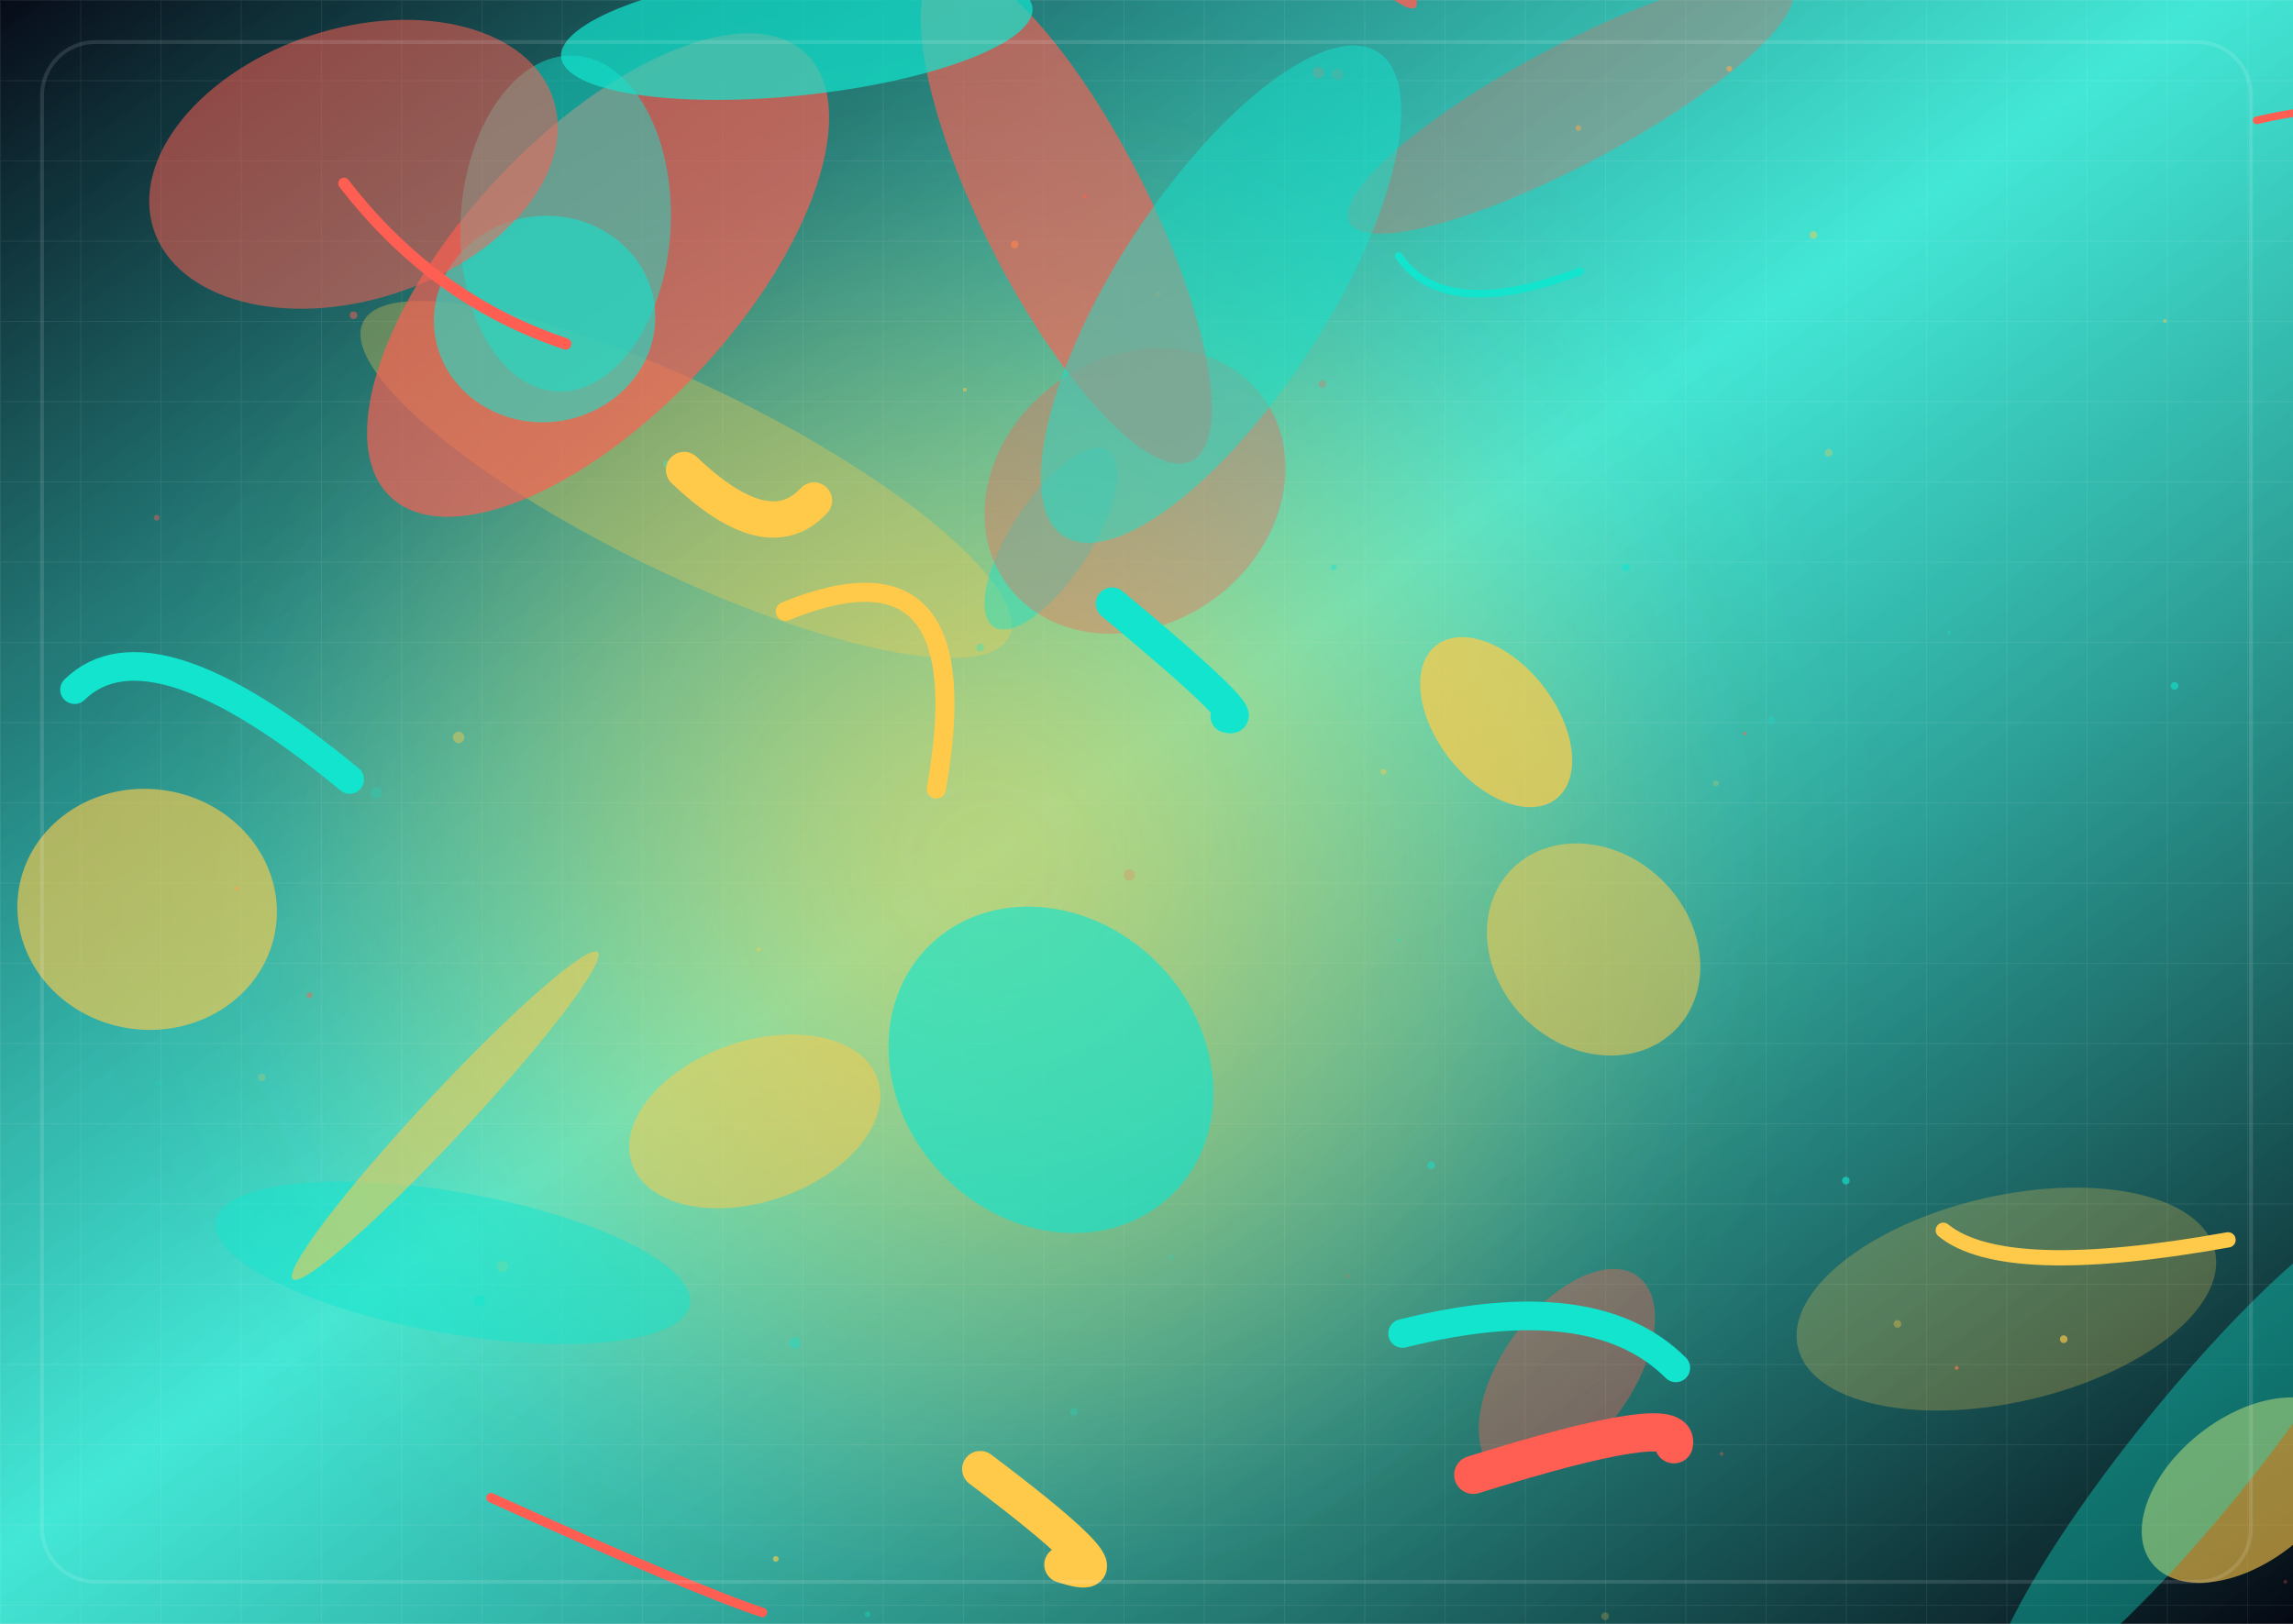
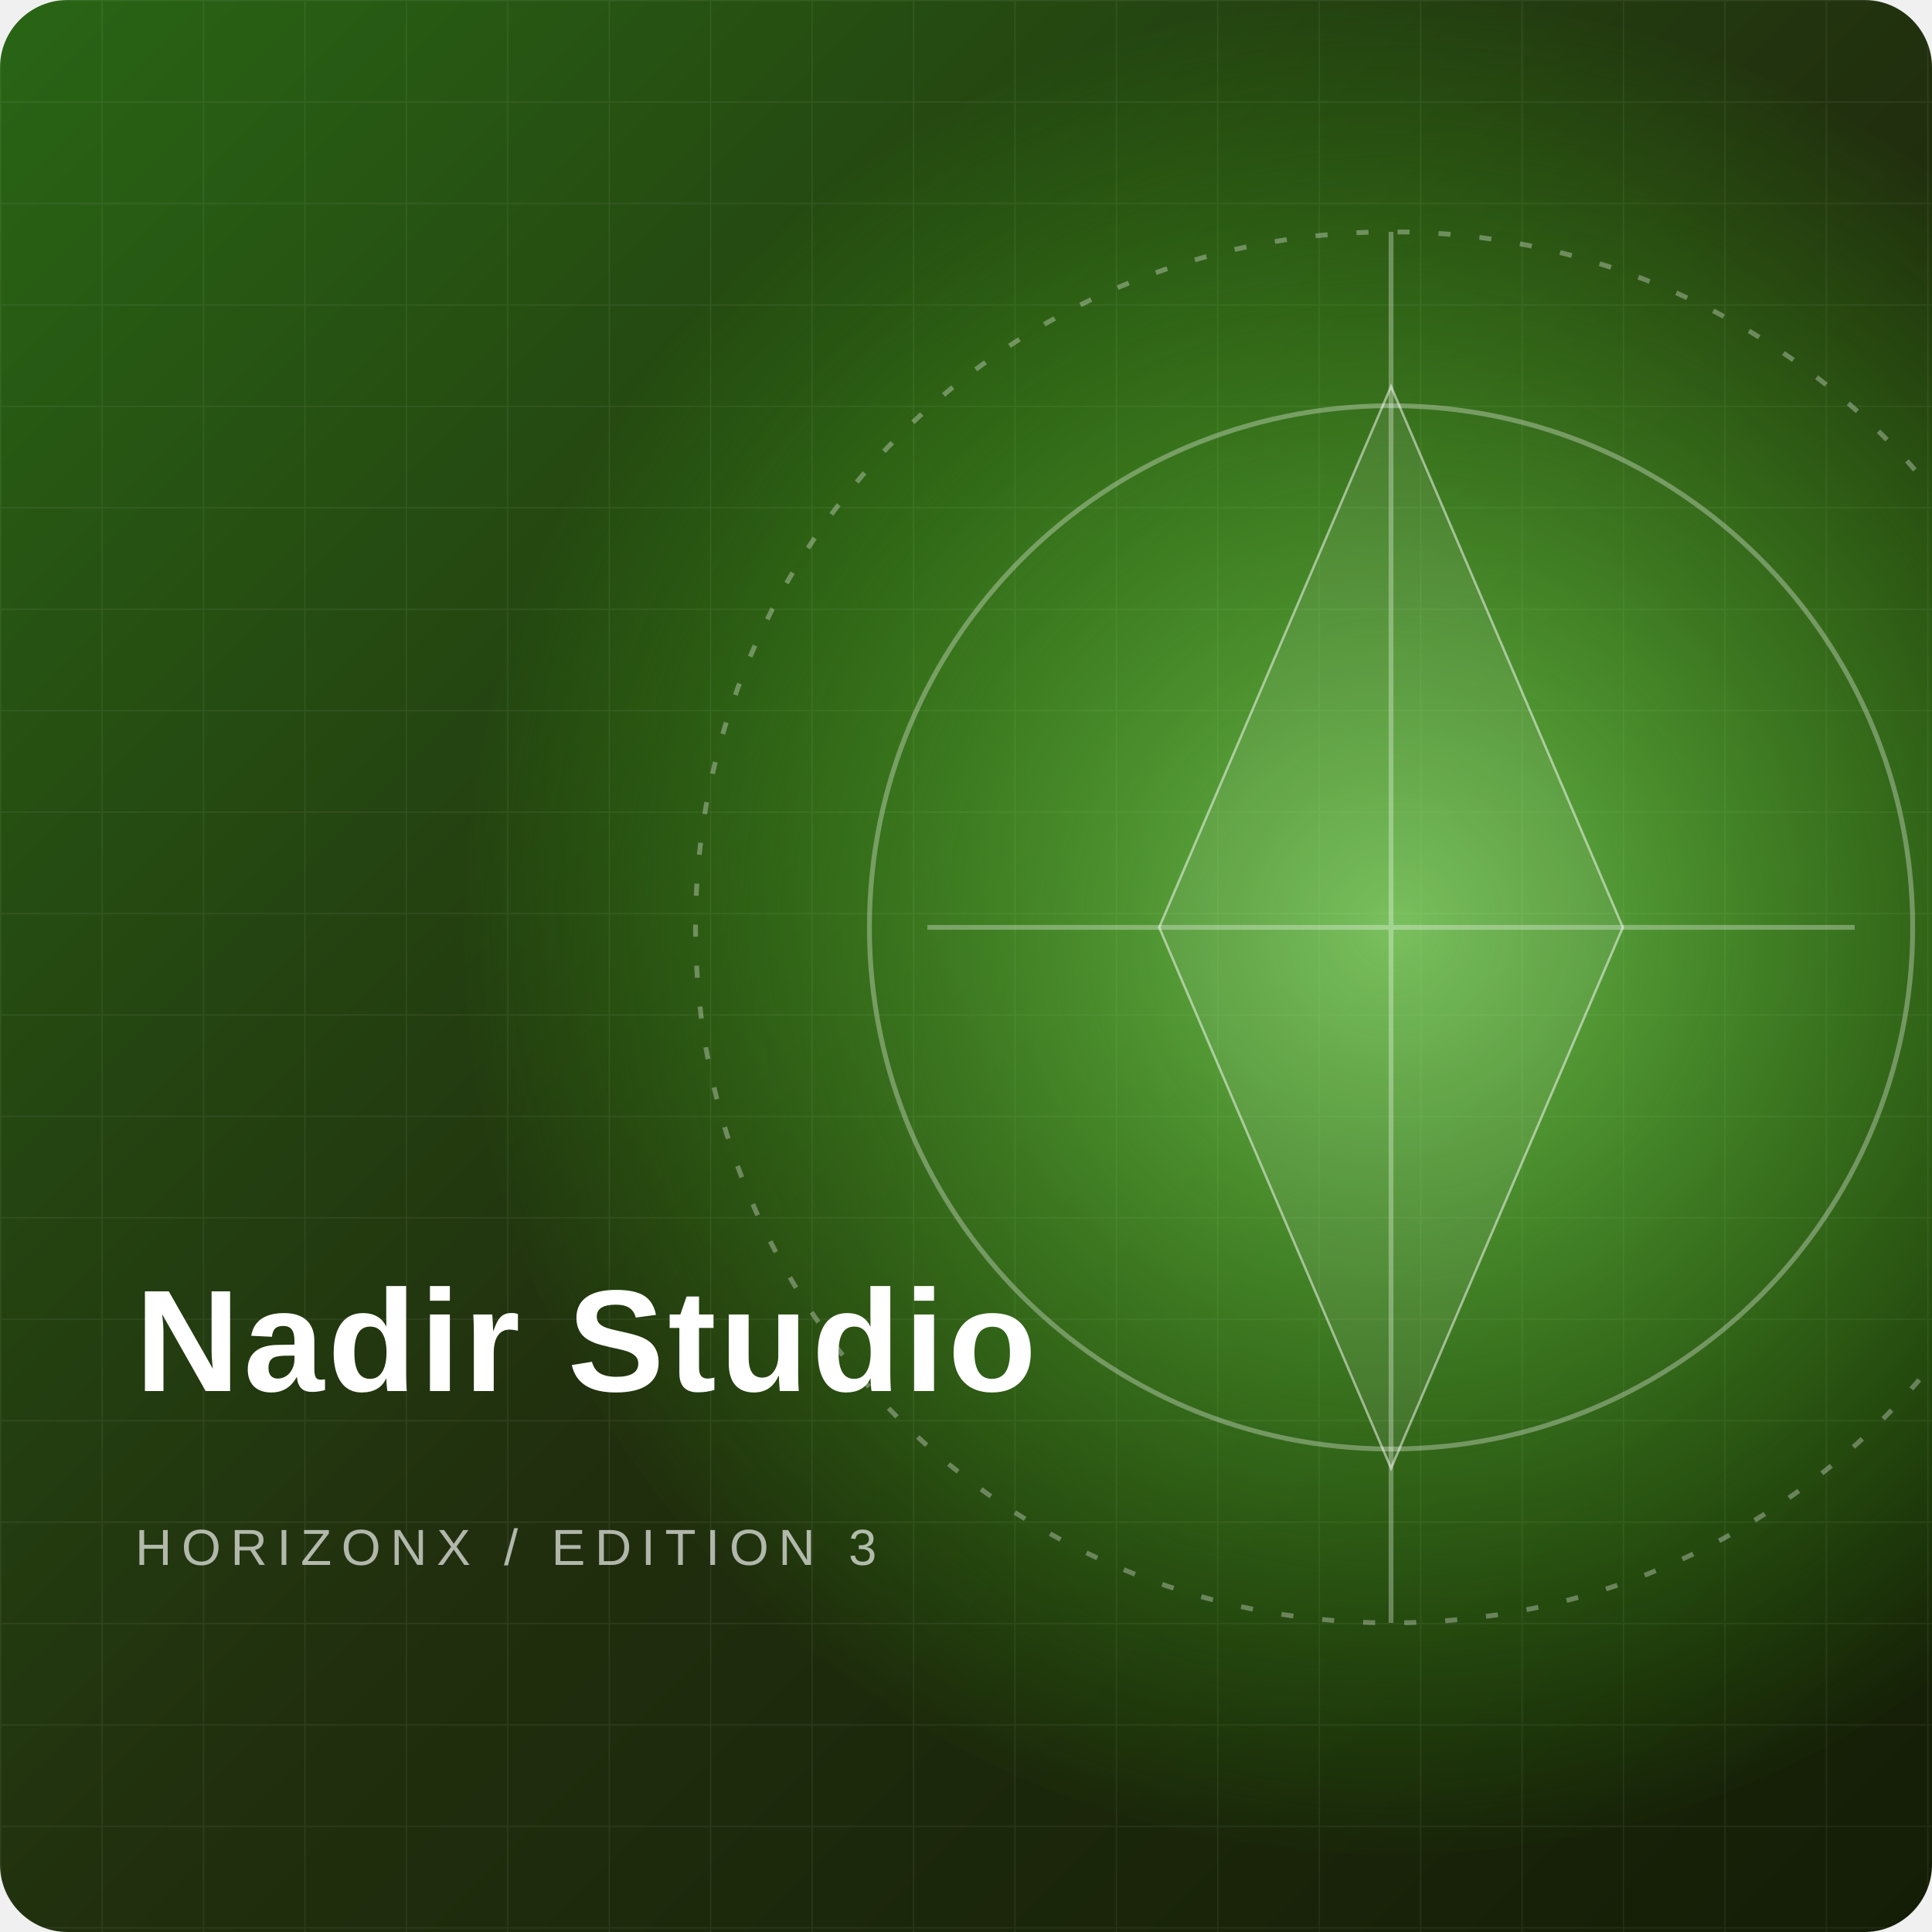
- <svg xmlns="http://www.w3.org/2000/svg" width="1200" height="850" viewBox="0 0 1200 850">
+ <svg xmlns="http://www.w3.org/2000/svg" width="800" height="800" viewBox="0 0 800 800" fill="none">
  <defs>
-     <linearGradient id="bg" x1="0" y1="0" x2="1" y2="1">
-       <stop stop-color="#070a17" />
-       <stop offset=".48" stop-color="#12e4ce" stop-opacity=".78" />
-       <stop offset="1" stop-color="#050711" />
+     <linearGradient id="g" x1="0" y1="0" x2="800" y2="800" gradientUnits="userSpaceOnUse">
+       <stop stop-color="hsl(105,65%,24%)" />
+       <stop offset=".52" stop-color="hsl(85,55%,12%)" />
+       <stop offset="1" stop-color="hsl(85,65%,7%)" />
    </linearGradient>
-     <radialGradient id="glow">
-       <stop stop-color="#ffca4a" stop-opacity=".72" />
-       <stop offset="1" stop-color="#ffca4a" stop-opacity="0" />
+     <radialGradient id="r">
+       <stop stop-color="hsl(105,90%,70%)" stop-opacity=".7" />
+       <stop offset="1" stop-color="hsl(105,90%,50%)" stop-opacity="0" />
    </radialGradient>
-     <linearGradient id="metal" x1="0" y1="0" x2="1" y2="1">
-       <stop stop-color="#ffffff" stop-opacity=".85" />
-       <stop offset=".25" stop-color="#ffca4a" />
-       <stop offset=".68" stop-color="#ff5e52" />
-       <stop offset="1" stop-color="#10172e" />
-     </linearGradient>
-     <pattern id="grid" width="42" height="42" patternUnits="userSpaceOnUse">
-       <path d="M42 0H0V42" fill="none" stroke="white" stroke-opacity=".07" stroke-width="1" />
+     <pattern id="p" width="42" height="42" patternUnits="userSpaceOnUse">
+       <path d="M42 0H0V42" stroke="white" stroke-opacity=".07" />
    </pattern>
-     <filter id="blur">
-       <feGaussianBlur stdDeviation="50" />
-     </filter>
  </defs>
-   <rect width="1200" height="850" fill="url(#bg)" />
-   <rect width="1200" height="850" fill="url(#grid)" />
-   <ellipse cx="516" cy="450" rx="408" ry="382" fill="url(#glow)" filter="url(#blur)" />
-   <circle cx="613" cy="658" r="1.5" fill="#12e4ce" opacity="0.19" />
-   <circle cx="1138" cy="359" r="2" fill="#12e4ce" opacity="0.60" />
-   <circle cx="826" cy="67" r="1.5" fill="#ffca4a" opacity="0.49" />
-   <circle cx="1020" cy="331" r="1" fill="#12e4ce" opacity="0.35" />
-   <circle cx="568" cy="103" r="1" fill="#ff5e52" opacity="0.61" />
-   <circle cx="263" cy="663" r="3" fill="#ffca4a" opacity="0.30" />
-   <circle cx="690" cy="38" r="3" fill="#ff5e52" opacity="0.39" />
-   <circle cx="949" cy="123" r="2" fill="#ffca4a" opacity="0.46" />
-   <circle cx="162" cy="521" r="1.5" fill="#ff5e52" opacity="0.46" />
-   <circle cx="505" cy="204" r="1" fill="#ffca4a" opacity="0.49" />
-   <circle cx="137" cy="564" r="2" fill="#ffca4a" opacity="0.21" />
-   <circle cx="397" cy="497" r="1" fill="#ffca4a" opacity="0.50" />
-   <circle cx="883" cy="719" r="1" fill="#ff5e52" opacity="0.42" />
-   <circle cx="197" cy="415" r="3" fill="#12e4ce" opacity="0.22" />
-   <circle cx="251" cy="681" r="3" fill="#12e4ce" opacity="0.53" />
-   <circle cx="406" cy="816" r="1.5" fill="#ffca4a" opacity="0.63" />
-   <circle cx="993" cy="693" r="2" fill="#ffca4a" opacity="0.34" />
-   <circle cx="692" cy="201" r="2" fill="#ff5e52" opacity="0.28" />
-   <circle cx="84" cy="567" r="1.5" fill="#12e4ce" opacity="0.19" />
-   <circle cx="705" cy="668" r="1" fill="#ff5e52" opacity="0.28" />
-   <circle cx="700" cy="39" r="3" fill="#ff5e52" opacity="0.24" />
-   <circle cx="416" cy="703" r="3" fill="#12e4ce" opacity="0.37" />
-   <circle cx="1133" cy="168" r="1" fill="#ffca4a" opacity="0.46" />
-   <circle cx="562" cy="739" r="2" fill="#12e4ce" opacity="0.26" />
-   <circle cx="1080" cy="701" r="2" fill="#ffca4a" opacity="0.64" />
-   <circle cx="851" cy="297" r="2" fill="#12e4ce" opacity="0.65" />
-   <circle cx="513" cy="339" r="2" fill="#12e4ce" opacity="0.58" />
-   <circle cx="927" cy="377" r="2" fill="#12e4ce" opacity="0.25" />
-   <circle cx="749" cy="610" r="2" fill="#12e4ce" opacity="0.48" />
-   <circle cx="840" cy="846" r="2" fill="#ffca4a" opacity="0.23" />
-   <circle cx="454" cy="845" r="1.5" fill="#12e4ce" opacity="0.34" />
-   <circle cx="591" cy="458" r="3" fill="#ff5e52" opacity="0.21" />
-   <circle cx="905" cy="36" r="1.5" fill="#ffca4a" opacity="0.56" />
-   <circle cx="913" cy="384" r="1" fill="#ff5e52" opacity="0.46" />
-   <circle cx="732" cy="492" r="1" fill="#12e4ce" opacity="0.29" />
-   <circle cx="606" cy="154" r="1.5" fill="#ffca4a" opacity="0.37" />
-   <circle cx="898" cy="410" r="1.5" fill="#ffca4a" opacity="0.23" />
-   <circle cx="1196" cy="828" r="1" fill="#ff5e52" opacity="0.27" />
-   <circle cx="1049" cy="658" r="1" fill="#ffca4a" opacity="0.59" />
-   <circle cx="124" cy="465" r="1" fill="#ff5e52" opacity="0.63" />
-   <circle cx="290" cy="174" r="2" fill="#ffca4a" opacity="0.29" />
-   <circle cx="185" cy="165" r="2" fill="#ff5e52" opacity="0.51" />
-   <circle cx="698" cy="297" r="1.5" fill="#12e4ce" opacity="0.44" />
-   <circle cx="724" cy="404" r="1.5" fill="#ffca4a" opacity="0.43" />
-   <circle cx="957" cy="237" r="2" fill="#ffca4a" opacity="0.32" />
-   <circle cx="1024" cy="716" r="1" fill="#ff5e52" opacity="0.64" />
-   <circle cx="82" cy="271" r="1.5" fill="#ff5e52" opacity="0.43" />
-   <circle cx="349" cy="243" r="2" fill="#12e4ce" opacity="0.45" />
-   <circle cx="966" cy="618" r="2" fill="#12e4ce" opacity="0.64" />
-   <circle cx="901" cy="761" r="1" fill="#ff5e52" opacity="0.36" />
-   <circle cx="240" cy="386" r="3" fill="#ffca4a" opacity="0.42" />
-   <circle cx="531" cy="128" r="2" fill="#ffca4a" opacity="0.60" />
-   <ellipse cx="359" cy="251" rx="188" ry="49" transform="rotate(26 359 251)" fill="#ffca4a" opacity="0.31" />
-   <ellipse cx="820" cy="719" rx="63" ry="34" transform="rotate(-54 820 719)" fill="#ff5e52" opacity="0.38" />
-   <ellipse cx="550" cy="560" rx="91" ry="79" transform="rotate(46 550 560)" fill="#12e4ce" opacity="0.63" />
-   <ellipse cx="77" cy="476" rx="68" ry="63" transform="rotate(8 77 476)" fill="#ffca4a" opacity="0.63" />
-   <ellipse cx="313" cy="144" rx="159" ry="73" transform="rotate(-47 313 144)" fill="#ff5e52" opacity="0.67" />
-   <ellipse cx="550" cy="282" rx="55" ry="21" transform="rotate(-57 550 282)" fill="#12e4ce" opacity="0.44" />
-   <ellipse cx="783" cy="378" rx="51" ry="31" transform="rotate(52 783 378)" fill="#ffca4a" opacity="0.72" />
-   <ellipse cx="822" cy="55" rx="131" ry="31" transform="rotate(-28 822 55)" fill="#ff5e52" opacity="0.29" />
-   <ellipse cx="285" cy="167" rx="58" ry="54" transform="rotate(-7 285 167)" fill="#12e4ce" opacity="0.58" />
-   <ellipse cx="1050" cy="680" rx="112" ry="54" transform="rotate(-13 1050 680)" fill="#ffca4a" opacity="0.25" />
-   <ellipse cx="558" cy="112" rx="145" ry="43" transform="rotate(63 558 112)" fill="#ff5e52" opacity="0.64" />
-   <ellipse cx="237" cy="661" rx="126" ry="37" transform="rotate(10 237 661)" fill="#12e4ce" opacity="0.49" />
-   <ellipse cx="834" cy="497" rx="51" ry="60" transform="rotate(-46 834 497)" fill="#ffca4a" opacity="0.53" />
-   <ellipse cx="594" cy="257" rx="70" ry="83" transform="rotate(54 594 257)" fill="#ff5e52" opacity="0.35" />
-   <ellipse cx="296" cy="117" rx="55" ry="88" transform="rotate(3 296 117)" fill="#12e4ce" opacity="0.47" />
-   <ellipse cx="233" cy="584" rx="117" ry="12" transform="rotate(-47 233 584)" fill="#ffca4a" opacity="0.55" />
-   <ellipse cx="667" cy="-87" rx="117" ry="15" transform="rotate(51 667 -87)" fill="#ff5e52" opacity="0.79" />
-   <ellipse cx="417" cy="17" rx="124" ry="33" transform="rotate(-6 417 17)" fill="#12e4ce" opacity="0.71" />
-   <ellipse cx="395" cy="587" rx="68" ry="42" transform="rotate(-19 395 587)" fill="#ffca4a" opacity="0.51" />
-   <ellipse cx="185" cy="86" rx="110" ry="71" transform="rotate(-18 185 86)" fill="#ff5e52" opacity="0.53" />
-   <ellipse cx="639" cy="154" rx="151" ry="55" transform="rotate(-57 639 154)" fill="#12e4ce" opacity="0.47" />
-   <ellipse cx="1175" cy="780" rx="38" ry="62" transform="rotate(52 1175 780)" fill="#ffca4a" opacity="0.60" />
-   <ellipse cx="1176" cy="-84" rx="85" ry="69" transform="rotate(-67 1176 -84)" fill="#ff5e52" opacity="0.72" />
-   <ellipse cx="1148" cy="762" rx="165" ry="31" transform="rotate(-51 1148 762)" fill="#12e4ce" opacity="0.37" />
-   <path d="M1017 644 q32 26 149 5" stroke="#ffca4a" stroke-width="8" fill="none" stroke-linecap="round" />
-   <path d="M257 784 q108 49 142 60" stroke="#ff5e52" stroke-width="5" fill="none" stroke-linecap="round" />
-   <path d="M39 361 q40 -39 144 47" stroke="#12e4ce" stroke-width="15" fill="none" stroke-linecap="round" />
-   <path d="M513 769 q85 64 43 50" stroke="#ffca4a" stroke-width="19" fill="none" stroke-linecap="round" />
-   <path d="M771 772 q109 -34 105 -16" stroke="#ff5e52" stroke-width="20" fill="none" stroke-linecap="round" />
-   <path d="M732 134 q24 35 95 8" stroke="#12e4ce" stroke-width="4" fill="none" stroke-linecap="round" />
-   <path d="M358 246 q44 42 68 16" stroke="#ffca4a" stroke-width="19" fill="none" stroke-linecap="round" />
-   <path d="M180 96 q47 61 116 84" stroke="#ff5e52" stroke-width="6" fill="none" stroke-linecap="round" />
-   <path d="M734 698 q100 -25 143 18" stroke="#12e4ce" stroke-width="15" fill="none" stroke-linecap="round" />
-   <path d="M411 320 q103 -42 79 93" stroke="#ffca4a" stroke-width="10" fill="none" stroke-linecap="round" />
-   <path d="M1181 63 q106 -25 120 56" stroke="#ff5e52" stroke-width="4" fill="none" stroke-linecap="round" />
-   <path d="M582 316 q77 64 60 59" stroke="#12e4ce" stroke-width="17" fill="none" stroke-linecap="round" />
-   <rect x="22" y="22" width="1156" height="806" rx="28" fill="none" stroke="white" stroke-opacity=".12" stroke-width="2" />
+   <rect width="800" height="800" rx="28" fill="url(#g)" />
+   <rect width="800" height="800" rx="28" fill="url(#p)" />
+   <circle cx="576" cy="384" r="384" fill="url(#r)" />
+   <g stroke="white" stroke-opacity=".32" stroke-width="2">
+     <circle cx="576" cy="384" r="216" />
+     <circle cx="576" cy="384" r="288" stroke-dasharray="5 12" />
+     <path d="M384 384h384M576 96v576" />
+   </g>
+   <path d="M576 160l96 224l-96 224l-96 -224z" fill="white" fill-opacity=".08" stroke="white" stroke-opacity=".5" />
+   <g fill="white">
+     <text x="7%" y="576" font-family="Arial,sans-serif" font-size="60" font-weight="700" letter-spacing="1.5">Nadir Studio</text>
+     <text x="7%" y="648" font-family="Arial,sans-serif" font-size="21" letter-spacing="4" fill-opacity=".65">HORIZONX  /  EDITION 3</text>
+   </g>
</svg>
